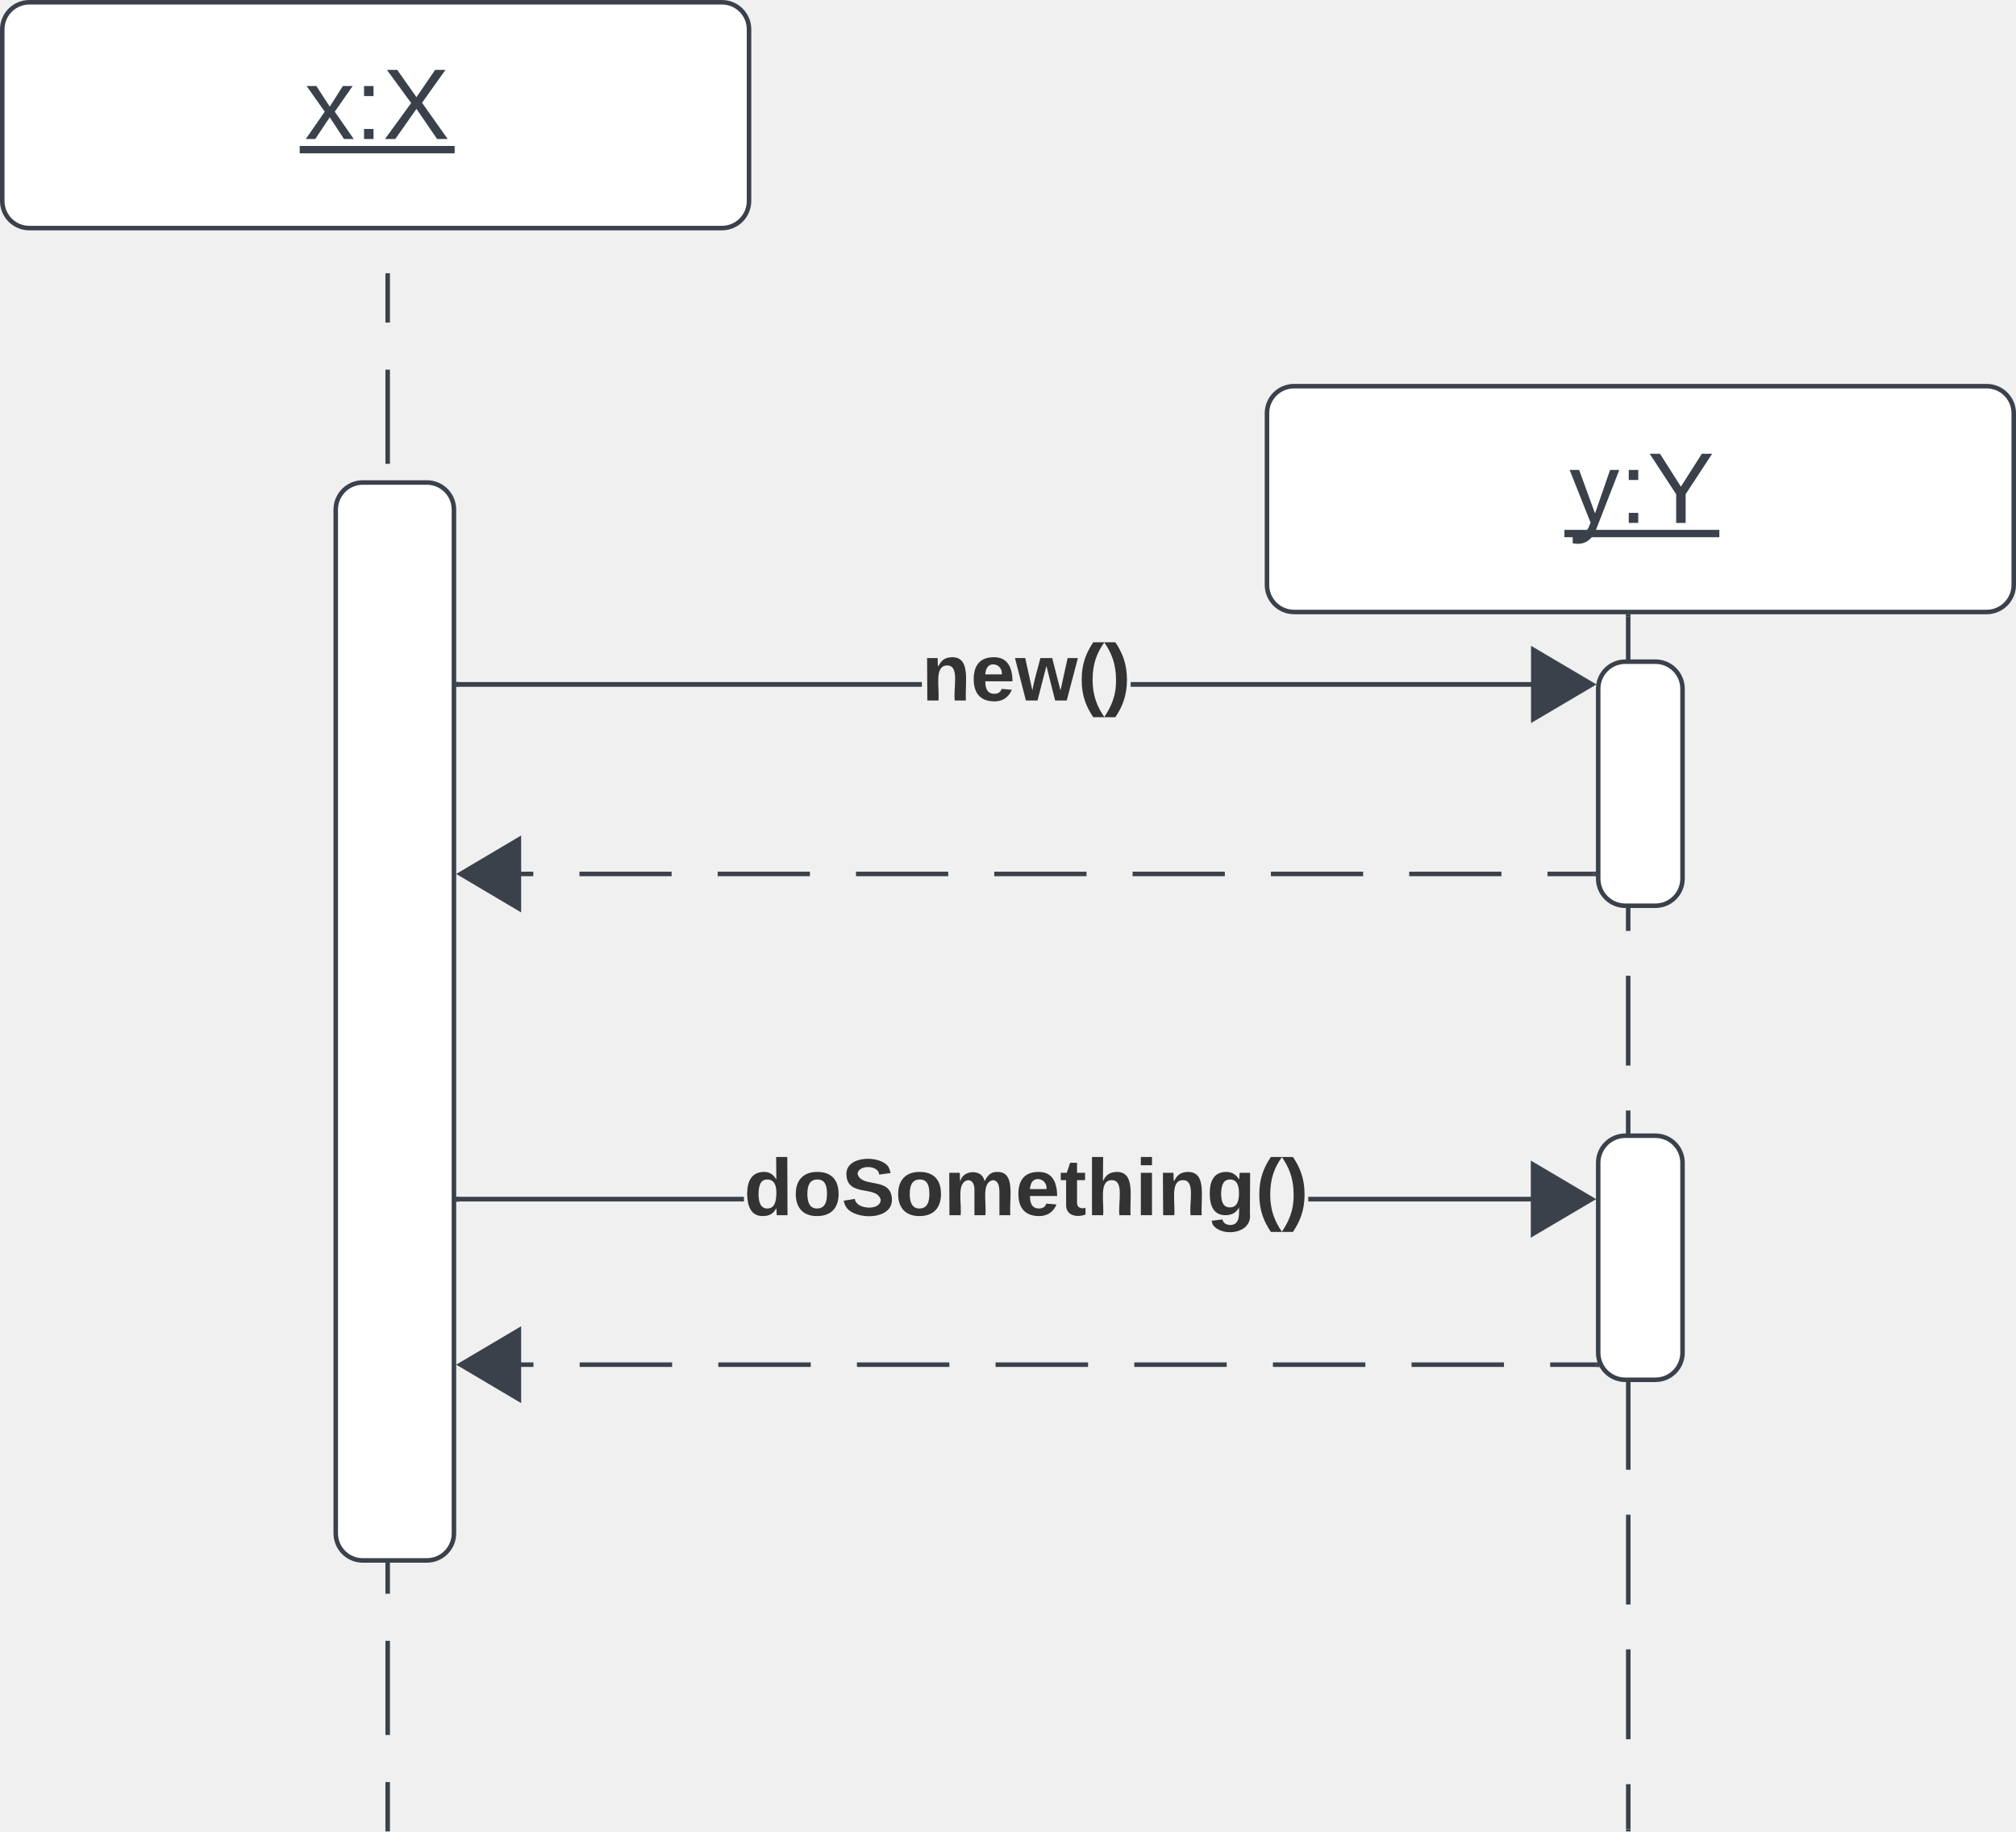
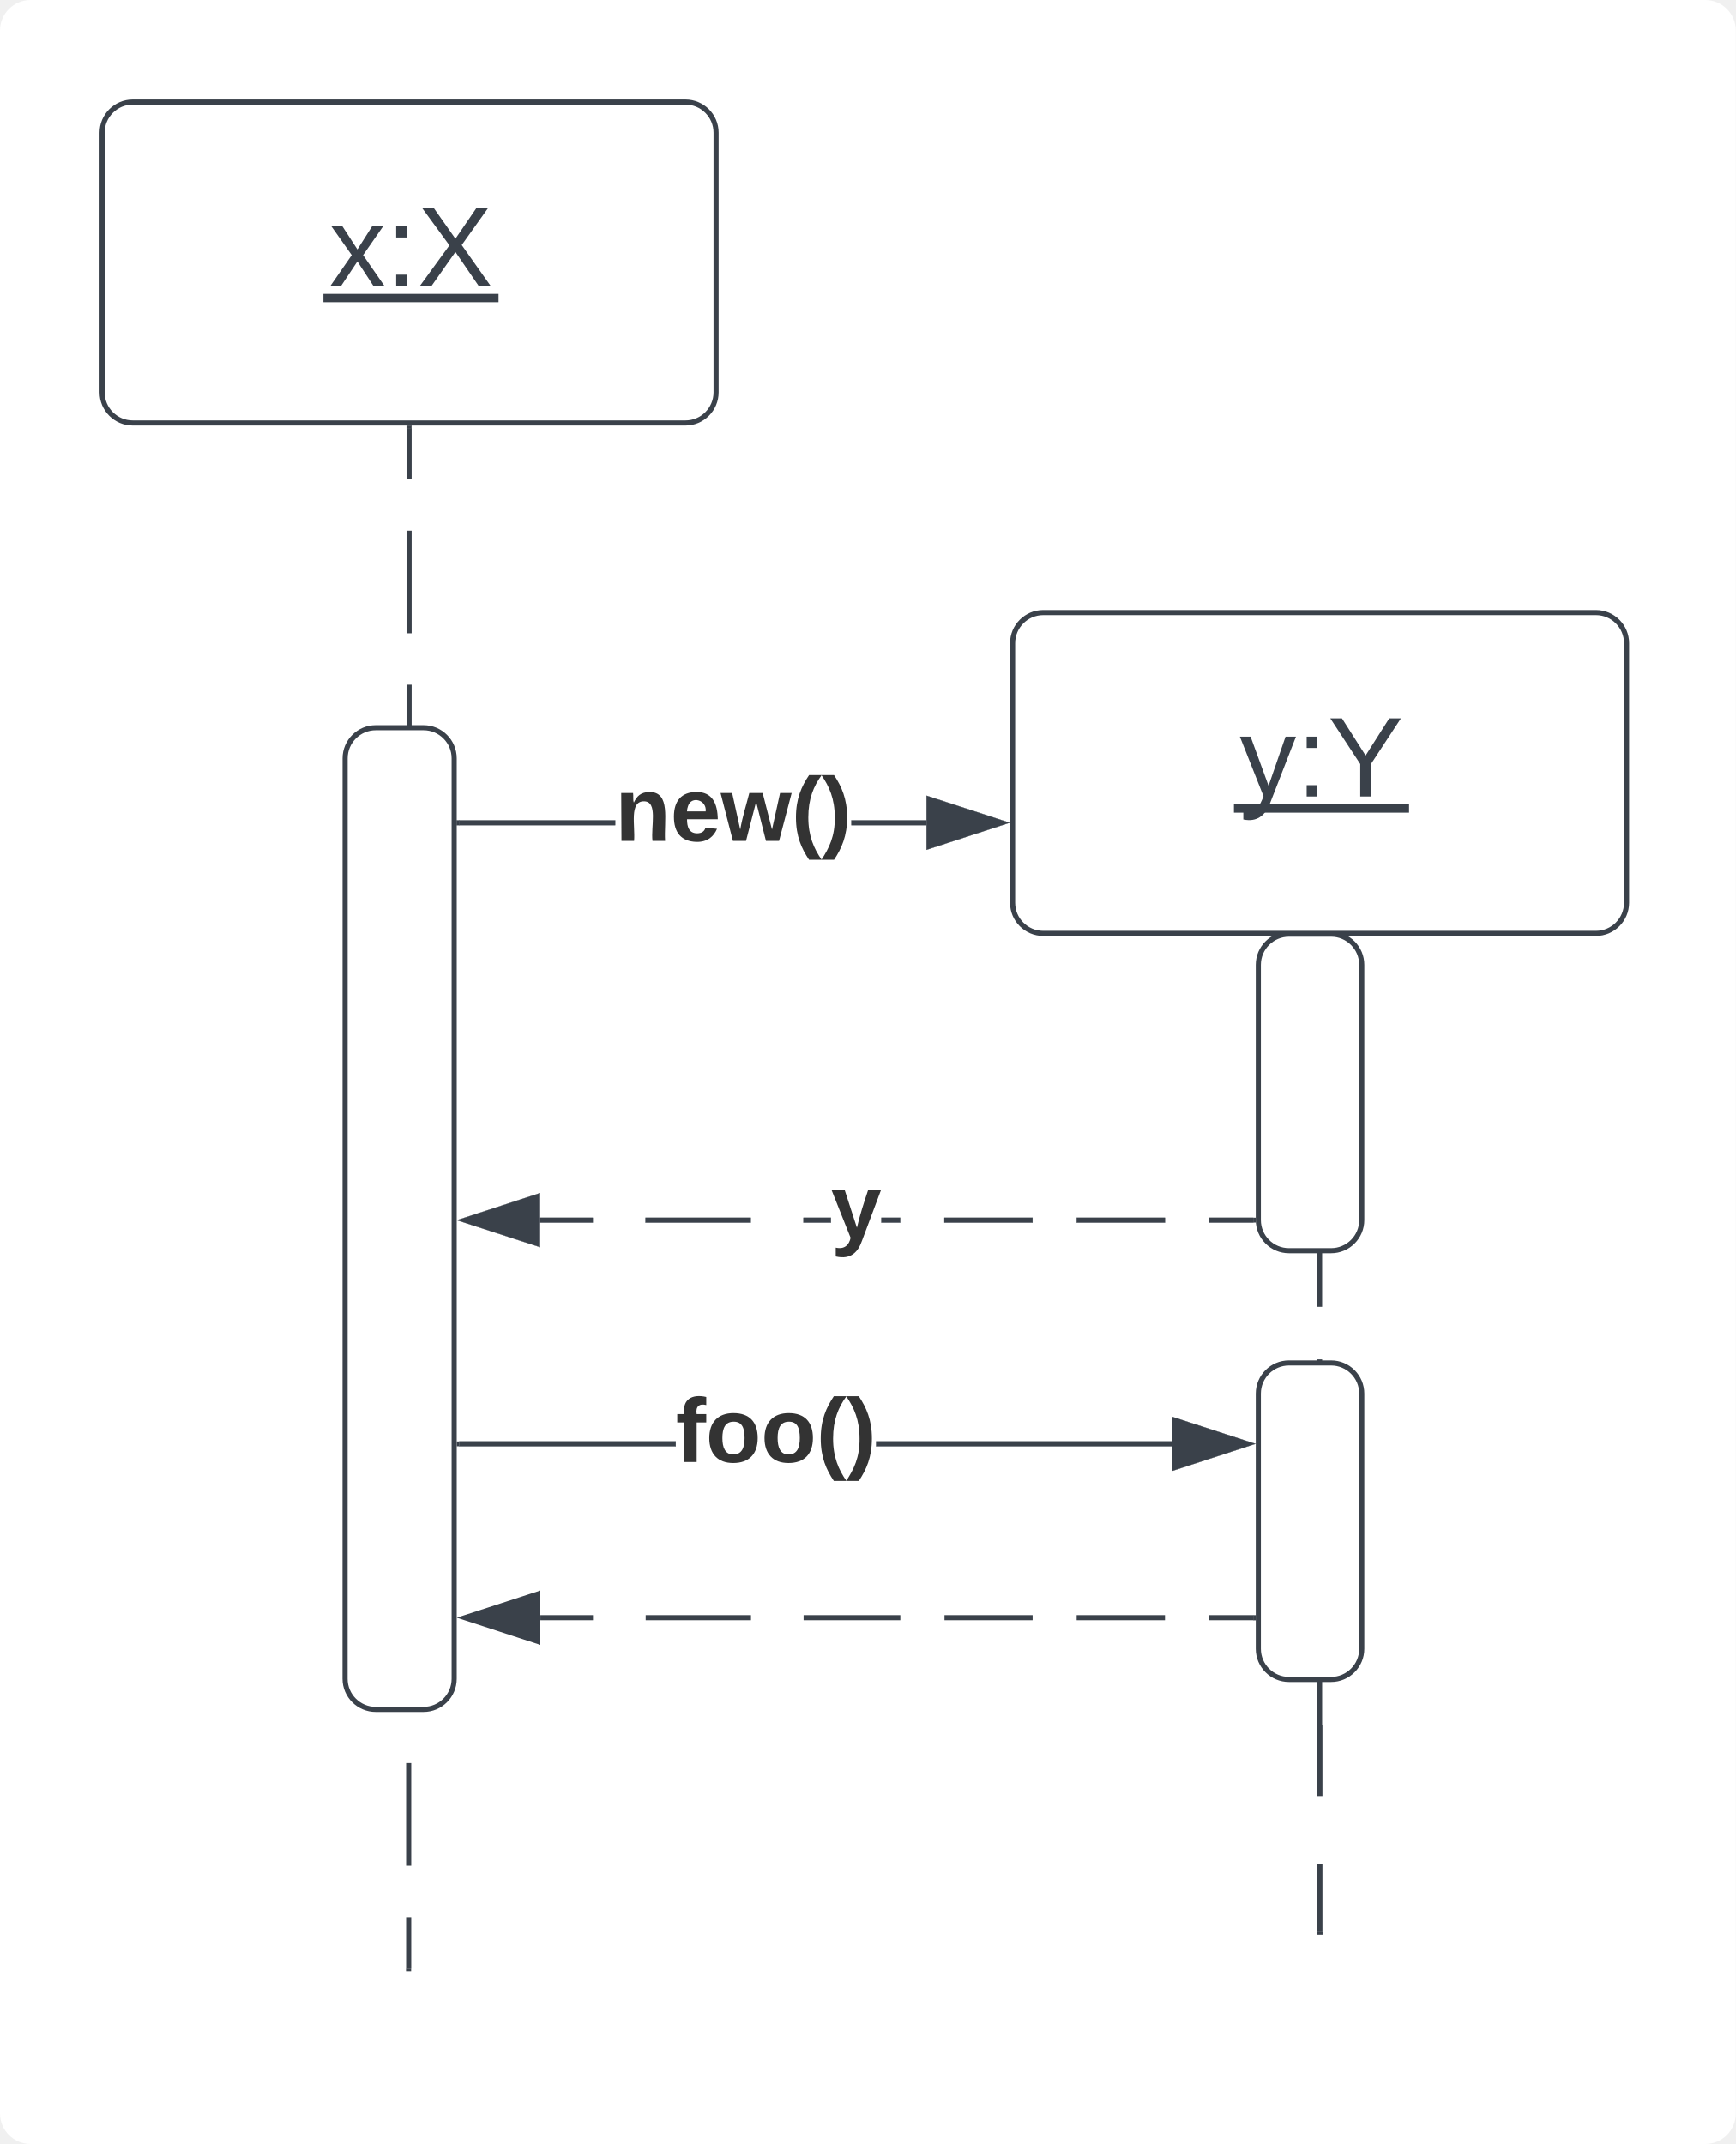
- <svg xmlns="http://www.w3.org/2000/svg" xmlns:ns1="lucid" xmlns:xlink="http://www.w3.org/1999/xlink" width="446.33" height="405.5">
-   <g transform="translate(1020.5 2965.5)" ns1:page-tab-id="0_0">
-     <path d="M-1020-2959a6 6 0 0 1 6-6h153.33a6 6 0 0 1 6 6v38a6 6 0 0 1-6 6H-1014a6 6 0 0 1-6-6z" stroke="#3a414a" fill="#fff" />
-     <use xlink:href="#a" transform="matrix(1,0,0,1,-1015,-2960) translate(61.95062 25.27778)" />
-     <path d="M-740-2874a6 6 0 0 1 6-6h153.33a6 6 0 0 1 6 6v38a6 6 0 0 1-6 6H-734a6 6 0 0 1-6-6z" stroke="#3a414a" fill="#fff" />
-     <use xlink:href="#b" transform="matrix(1,0,0,1,-735,-2875) translate(61.95062 25.27778)" />
-     <path d="M-934.67-2904.5v10.42m0 10.43v20.85m0 10.42v20.85m0 10.42v20.84m0 10.43v20.84m0 10.44v20.85m0 10.4v20.86m0 10.43v20.83m0 10.43v20.85m0 10.43v20.85m0 10.42v20.85m0 10.43v10.42M-934.67-2904.5v-.5M-934.67-2560.5v.5M-660.03-2829v9.94m0 9.95v19.88m0 9.94v19.9m0 9.94v19.88m0 9.95v19.88m.02 9.94v19.9m0 9.94v19.88m0 9.95v19.88m0 9.94v19.9m0 9.94v9.94" stroke="#3a414a" fill="none" />
-     <path d="M-659.53-2829h-1v-.5h1z" stroke="#3a414a" stroke-width=".05" fill="#3a414a" />
-     <path d="M-660-2560.5v.5" stroke="#3a414a" fill="none" />
-     <path d="M-946.17-2852.67a6 6 0 0 1 6-6H-926a6 6 0 0 1 6 6V-2626a6 6 0 0 1-6 6h-14.17a6 6 0 0 1-6-6zM-666.67-2813a6 6 0 0 1 6-6h6.67a6 6 0 0 1 6 6v42.04a6 6 0 0 1-6 6h-6.67a6 6 0 0 1-6-6z" stroke="#3a414a" fill="#fff" />
-     <path d="M-816.43-2813.46H-919v-1h102.57zm142.46 0h-96.2v-1h96.2z" stroke="#3a414a" stroke-width=".05" fill="#3a414a" />
-     <path d="M-919-2813.46h-.5v-1h.5z" fill="#3a414a" />
-     <path d="M-918.96-2813.44h-.56v-1.05h.56zm-.5-1v.95h.45v-.94z" stroke="#3a414a" stroke-width=".05" fill="#3a414a" />
-     <path d="M-668.08-2813.96l-12.9 7.63v-15.27z" fill="#3a414a" />
-     <path d="M-667.1-2813.96l-14.4 8.5v-17zm-13.4 6.76l11.44-6.76-11.43-6.76z" stroke="#3a414a" stroke-width=".05" fill="#3a414a" />
-     <use xlink:href="#c" transform="matrix(1,0,0,1,-816.4321,-2824.628) translate(0 14.22222)" />
-     <path d="M-912.63-2772h10.2m10.22 0h20.4m10.2 0h20.42m10.2 0h20.42m10.2 0h20.42m10.2 0h20.42m10.2 0h20.42m10.2 0h20.42m10.2 0h10.2" stroke="#3a414a" fill="none" />
-     <path d="M-918.52-2772l12.9-7.64v15.28z" stroke="#3a414a" fill="#3a414a" />
-     <path d="M-667.17-2771.5h-.5v-1h.5zM-855.83-2699.5H-919v-1h63.17zm181.8 0h-56.8v-1h56.8z" stroke="#3a414a" stroke-width=".05" fill="#3a414a" />
-     <path d="M-919-2699.5h-.5v-1h.5z" fill="#3a414a" />
-     <path d="M-918.96-2699.47h-.56v-1.06h.56zm-.5-1v.94h.45v-.94z" stroke="#3a414a" stroke-width=".05" fill="#3a414a" />
-     <path d="M-668.15-2700l-12.9 7.64v-15.28z" fill="#3a414a" />
-     <path d="M-667.17-2700l-14.4 8.5v-17zm-13.4 6.76l11.44-6.76-11.43-6.76z" stroke="#3a414a" stroke-width=".05" fill="#3a414a" />
-     <use xlink:href="#d" transform="matrix(1,0,0,1,-855.8272,-2710.667) translate(0 14.22222)" />
-     <path d="M-912.63-2663.35h10.23m10.24 0h20.46m10.23 0H-841m10.22 0h20.46m10.23 0h20.48m10.23 0h20.47m10.23 0h20.46m10.23 0h20.46m10.23 0h10.22" stroke="#3a414a" fill="none" />
-     <path d="M-918.52-2663.35l12.9-7.63v15.27z" stroke="#3a414a" fill="#3a414a" />
-     <path d="M-666.46-2663.05l.12.2h-.76v-1h.3z" stroke="#3a414a" stroke-width=".05" fill="#3a414a" />
-     <path d="M-666.67-2708.04a6 6 0 0 1 6-6h6.67a6 6 0 0 1 6 6v42.04a6 6 0 0 1-6 6h-6.67a6 6 0 0 1-6-6z" stroke="#3a414a" fill="#fff" />
+ <svg xmlns="http://www.w3.org/2000/svg" xmlns:ns1="lucid" xmlns:xlink="http://www.w3.org/1999/xlink" width="340" height="420">
+   <g transform="translate(-660 -440)" ns1:page-tab-id="0_0">
+     <path d="M660 446a6 6 0 0 1 6-6h328a6 6 0 0 1 6 6v408a6 6 0 0 1-6 6H666a6 6 0 0 1-6-6z" stroke="#000" stroke-opacity="0" fill="#fff" />
+     <path d="M680 466a6 6 0 0 1 6-6h108.26a6 6 0 0 1 6 6v50.85a6 6 0 0 1-6 6H686a6 6 0 0 1-6-6z" stroke="#3a414a" fill="#fff" />
+     <use xlink:href="#a" transform="matrix(1,0,0,1,685,465) translate(39.45062 31.02778)" />
+     <path d="M740.13 523.85v10.05m0 10.06v20.1m0 10.07v20.1m0 10.06v20.1m0 10.06v20.1m0 10.07v10.09h-.04l-.02.02-.02.02v10.08m0 10.05V715m0 10.06v20.1m0 10.07v20.1m0 10.06v20.1m0 10.06v10.06" stroke="#3a414a" fill="none" />
+     <path d="M740.6 523.86h-.95v-.5h.96z" stroke="#3a414a" stroke-width=".05" fill="#3a414a" />
+     <path d="M740.03 825.6v.52" stroke="#3a414a" fill="none" />
+     <path d="M780.5 601.65h-30.58v-.95h30.58zm60.96 0h-14.7v-.95h14.7z" stroke="#3a414a" stroke-width=".05" fill="#3a414a" />
+     <path d="M749.93 601.65h-.5v-.95h.5z" stroke="#3a414a" stroke-width=".05" fill="#3a414a" />
+     <path d="M856.23 601.17l-14.27 4.64v-9.26z" fill="#3a414a" />
+     <path d="M857.76 601.17l-16.28 5.3v-10.6zm-15.33 3.98l12.26-3.98-12.27-3.98z" stroke="#3a414a" stroke-width=".05" fill="#3a414a" />
+     <use xlink:href="#b" transform="matrix(1,0,0,1,780.4966,590.5045) translate(0 14.22222)" />
+     <path d="M858.34 566a6 6 0 0 1 6-6H972.6a6 6 0 0 1 6 6v50.85a6 6 0 0 1-6 6H864.34a6 6 0 0 1-6-6z" stroke="#3a414a" fill="#fff" />
+     <use xlink:href="#c" transform="matrix(1,0,0,1,863.3425,565) translate(39.45062 31.02778)" />
+     <path d="M918.47 623.85v10.3m0 10.3v20.63m0 10.3V696m0 10.3v20.62m0 10.3v20.62m0 10.3v10.34h.04v.02h.02v13.35m0 13.3v13.33" stroke="#3a414a" fill="none" />
+     <path d="M918.95 623.86H918v-.5h.95z" stroke="#3a414a" stroke-width=".05" fill="#3a414a" />
+     <path d="M918.55 818.46v.52" stroke="#3a414a" fill="none" />
+     <path d="M906.47 629a6 6 0 0 1 6-6h8.26a6 6 0 0 1 6 6v50a6 6 0 0 1-6 6h-8.26a6 6 0 0 1-6-6z" stroke="#3a414a" fill="#fff" />
+     <path d="M905.47 679.5h-8.64v-.96h8.64zm-17.28 0h-17.3v-.96h17.3zm-25.94 0h-17.28v-.96h17.28zm-39.5 0h-5.38v-.96h5.38zm-15.7 0h-20.62v-.96h20.63zm-30.94 0h-10.3v-.96h10.3zm60.22 0h-3.7v-.96h3.7z" stroke="#3a414a" stroke-width=".05" fill="#3a414a" />
+     <path d="M905.97 679.02l.04.47h-.54v-.96h.5z" fill="#3a414a" />
+     <path stroke="#3a414a" stroke-width=".05" fill="#3a414a" />
+     <path d="M765.3 683.65l-14.26-4.63 14.27-4.64z" fill="#3a414a" />
+     <path d="M765.78 684.3l-16.28-5.28 16.28-5.3zm-13.2-5.28l12.25 3.98v-7.97z" stroke="#3a414a" stroke-width=".05" fill="#3a414a" />
+     <use xlink:href="#d" transform="matrix(1,0,0,1,822.7588,668.3499) translate(0 14.22222)" />
+     <path d="M906.47 713a6 6 0 0 1 6-6h8.26a6 6 0 0 1 6 6v50a6 6 0 0 1-6 6h-8.26a6 6 0 0 1-6-6zM727.6 588.55a6 6 0 0 1 6-6h9.36a6 6 0 0 1 6 6v180.32a6 6 0 0 1-6 6h-9.37a6 6 0 0 1-6-6z" stroke="#3a414a" fill="#fff" />
+     <path d="M792.36 723.33h-42.4v-.95h42.4zm97.23 0H831.6v-.95h57.97z" stroke="#3a414a" stroke-width=".05" fill="#3a414a" />
+     <path d="M749.97 723.33h-.5v-.95h.5z" fill="#3a414a" />
+     <path stroke="#3a414a" stroke-width=".05" fill="#3a414a" />
+     <path d="M904.35 722.85l-14.26 4.64v-9.28z" fill="#3a414a" />
+     <path d="M905.9 722.85l-16.3 5.3v-10.6zm-15.34 3.98l12.26-3.98-12.26-3.98z" stroke="#3a414a" stroke-width=".05" fill="#3a414a" />
+     <use xlink:href="#e" transform="matrix(1,0,0,1,792.3616,712.1862) translate(0 14.22222)" />
+     <path d="M905.47 756.9h-8.64m-8.64 0h-17.3m-8.63 0H845m-8.65 0H817.4m-10.3 0h-20.63m-10.32 0h-10.3" stroke="#3a414a" fill="none" />
+     <path d="M905.97 757.38h-.5v-.95h.5z" stroke="#3a414a" stroke-width=".05" fill="#3a414a" />
+     <path d="M751.08 756.9l14.26-4.63v9.27z" stroke="#3a414a" fill="#3a414a" />
    <defs>
-       <path fill="#3a414a" d="M141 0L90-78 38 0H4l68-98-65-92h35l48 74 47-74h35l-64 92 68 98h-35" id="e" />
-       <path fill="#3a414a" d="M33-154v-36h34v36H33zM33 0v-36h34V0H33" id="f" />
-       <path fill="#3a414a" d="M195 0l-74-108L45 0H8l94-129-87-119h37l69 98 67-98h37l-84 118L233 0h-38" id="g" />
+       <path fill="#3a414a" d="M141 0L90-78 38 0H4l68-98-65-92h35l48 74 47-74h35l-64 92 68 98h-35" id="f" />
+       <path fill="#3a414a" d="M33-154v-36h34v36H33zM33 0v-36h34V0H33" id="g" />
+       <path fill="#3a414a" d="M195 0l-74-108L45 0H8l94-129-87-119h37l69 98 67-98h37l-84 118L233 0h-38" id="h" />
      <g id="a">
-         <use transform="matrix(0.0617284,0,0,0.0617284,0,0)" xlink:href="#e" />
-         <use transform="matrix(0.0617284,0,0,0.0617284,11.11111,0)" xlink:href="#f" />
-         <use transform="matrix(0.0617284,0,0,0.0617284,17.28395,0)" xlink:href="#g" />
+         <use transform="matrix(0.0617284,0,0,0.0617284,0,0)" xlink:href="#f" />
+         <use transform="matrix(0.0617284,0,0,0.0617284,11.11111,0)" xlink:href="#g" />
+         <use transform="matrix(0.0617284,0,0,0.0617284,17.28395,0)" xlink:href="#h" />
        <path fill="#3a414a" d="M-1.1 1.54h34.3v1.63H-1.1z" />
      </g>
-       <path fill="#3a414a" d="M179-190L93 31C79 59 56 82 12 73V49c39 6 53-20 64-50L1-190h34L92-34l54-156h33" id="h" />
-       <path fill="#3a414a" d="M137-103V0h-34v-103L8-248h37l75 118 75-118h37" id="i" />
+       <path fill="#333" d="M135-194c87-1 58 113 63 194h-50c-7-57 23-157-34-157-59 0-34 97-39 157H25l-1-190h47c2 12-1 28 3 38 12-26 28-41 61-42" id="i" />
+       <path fill="#333" d="M185-48c-13 30-37 53-82 52C43 2 14-33 14-96s30-98 90-98c62 0 83 45 84 108H66c0 31 8 55 39 56 18 0 30-7 34-22zm-45-69c5-46-57-63-70-21-2 6-4 13-4 21h74" id="j" />
+       <path fill="#333" d="M231 0h-52l-39-155L100 0H48L-1-190h46L77-45c9-52 24-97 36-145h53l37 145 32-145h46" id="k" />
+       <path fill="#333" d="M67-93c0 74 22 123 53 168H70C40 30 18-18 18-93s22-123 52-168h50c-32 44-53 94-53 168" id="l" />
+       <path fill="#333" d="M102-93c0 74-22 123-52 168H0C30 29 54-18 53-93c0-74-22-123-53-168h50c30 45 52 94 52 168" id="m" />
      <g id="b">
-         <use transform="matrix(0.0617284,0,0,0.0617284,0,0)" xlink:href="#h" />
-         <use transform="matrix(0.0617284,0,0,0.0617284,11.11111,0)" xlink:href="#f" />
-         <use transform="matrix(0.0617284,0,0,0.0617284,17.28395,0)" xlink:href="#i" />
+         <use transform="matrix(0.04938272,0,0,0.04938272,0,0)" xlink:href="#i" />
+         <use transform="matrix(0.04938272,0,0,0.04938272,10.81481,0)" xlink:href="#j" />
+         <use transform="matrix(0.04938272,0,0,0.04938272,20.69136,0)" xlink:href="#k" />
+         <use transform="matrix(0.04938272,0,0,0.04938272,34.51852,0)" xlink:href="#l" />
+         <use transform="matrix(0.04938272,0,0,0.04938272,40.39506,0)" xlink:href="#m" />
+       </g>
+       <path fill="#3a414a" d="M179-190L93 31C79 59 56 82 12 73V49c39 6 53-20 64-50L1-190h34L92-34l54-156h33" id="n" />
+       <path fill="#3a414a" d="M137-103V0h-34v-103L8-248h37l75 118 75-118h37" id="o" />
+       <g id="c">
+         <use transform="matrix(0.0617284,0,0,0.0617284,0,0)" xlink:href="#n" />
+         <use transform="matrix(0.0617284,0,0,0.0617284,11.11111,0)" xlink:href="#g" />
+         <use transform="matrix(0.0617284,0,0,0.0617284,17.28395,0)" xlink:href="#o" />
        <path fill="#3a414a" d="M-1.1 1.54h34.3v1.63H-1.1z" />
      </g>
-       <path fill="#333" d="M135-194c87-1 58 113 63 194h-50c-7-57 23-157-34-157-59 0-34 97-39 157H25l-1-190h47c2 12-1 28 3 38 12-26 28-41 61-42" id="j" />
-       <path fill="#333" d="M185-48c-13 30-37 53-82 52C43 2 14-33 14-96s30-98 90-98c62 0 83 45 84 108H66c0 31 8 55 39 56 18 0 30-7 34-22zm-45-69c5-46-57-63-70-21-2 6-4 13-4 21h74" id="k" />
-       <path fill="#333" d="M231 0h-52l-39-155L100 0H48L-1-190h46L77-45c9-52 24-97 36-145h53l37 145 32-145h46" id="l" />
-       <path fill="#333" d="M67-93c0 74 22 123 53 168H70C40 30 18-18 18-93s22-123 52-168h50c-32 44-53 94-53 168" id="m" />
-       <path fill="#333" d="M102-93c0 74-22 123-52 168H0C30 29 54-18 53-93c0-74-22-123-53-168h50c30 45 52 94 52 168" id="n" />
-       <g id="c">
-         <use transform="matrix(0.04938272,0,0,0.04938272,0,0)" xlink:href="#j" />
-         <use transform="matrix(0.04938272,0,0,0.04938272,10.81481,0)" xlink:href="#k" />
-         <use transform="matrix(0.04938272,0,0,0.04938272,20.69136,0)" xlink:href="#l" />
-         <use transform="matrix(0.04938272,0,0,0.04938272,34.51852,0)" xlink:href="#m" />
-         <use transform="matrix(0.04938272,0,0,0.04938272,40.39506,0)" xlink:href="#n" />
-       </g>
-       <path fill="#333" d="M88-194c31-1 46 15 58 34l-1-101h50l1 261h-48c-2-10 0-23-3-31C134-8 116 4 84 4 32 4 16-41 15-95c0-56 19-97 73-99zm17 164c33 0 40-30 41-66 1-37-9-64-41-64s-38 30-39 65c0 43 13 65 39 65" id="o" />
-       <path fill="#333" d="M110-194c64 0 96 36 96 99 0 64-35 99-97 99-61 0-95-36-95-99 0-62 34-99 96-99zm-1 164c35 0 45-28 45-65 0-40-10-65-43-65-34 0-45 26-45 65 0 36 10 65 43 65" id="p" />
-       <path fill="#333" d="M169-182c-1-43-94-46-97-3 18 66 151 10 154 114 3 95-165 93-204 36-6-8-10-19-12-30l50-8c3 46 112 56 116 5-17-69-150-10-154-114-4-87 153-88 188-35 5 8 8 18 10 28" id="q" />
-       <path fill="#333" d="M220-157c-53 9-28 100-34 157h-49v-107c1-27-5-49-29-50C55-147 81-57 75 0H25l-1-190h47c2 12-1 28 3 38 10-53 101-56 108 0 13-22 24-43 59-42 82 1 51 116 57 194h-49v-107c-1-25-5-48-29-50" id="r" />
-       <path fill="#333" d="M115-3C79 11 28 4 28-45v-112H4v-33h27l15-45h31v45h36v33H77v99c-1 23 16 31 38 25v30" id="s" />
-       <path fill="#333" d="M114-157C55-157 80-60 75 0H25v-261h50l-1 109c12-26 28-41 61-42 86-1 58 113 63 194h-50c-7-57 23-157-34-157" id="t" />
-       <path fill="#333" d="M25-224v-37h50v37H25zM25 0v-190h50V0H25" id="u" />
-       <path fill="#333" d="M195-6C206 82 75 100 31 46c-4-6-6-13-8-21l49-6c3 16 16 24 34 25 40 0 42-37 40-79-11 22-30 35-61 35-53 0-70-43-70-97 0-56 18-96 73-97 30 0 46 14 59 34l2-30h47zm-90-29c32 0 41-27 41-63 0-35-9-62-40-62-32 0-39 29-40 63 0 36 9 62 39 62" id="v" />
-       <g id="d">
-         <use transform="matrix(0.04938272,0,0,0.04938272,0,0)" xlink:href="#o" />
-         <use transform="matrix(0.04938272,0,0,0.04938272,10.81481,0)" xlink:href="#p" />
-         <use transform="matrix(0.04938272,0,0,0.04938272,21.62963,0)" xlink:href="#q" />
-         <use transform="matrix(0.04938272,0,0,0.04938272,33.48148,0)" xlink:href="#p" />
-         <use transform="matrix(0.04938272,0,0,0.04938272,44.2963,0)" xlink:href="#r" />
-         <use transform="matrix(0.04938272,0,0,0.04938272,60.09877,0)" xlink:href="#k" />
-         <use transform="matrix(0.04938272,0,0,0.04938272,69.97531,0)" xlink:href="#s" />
-         <use transform="matrix(0.04938272,0,0,0.04938272,75.85185,0)" xlink:href="#t" />
-         <use transform="matrix(0.04938272,0,0,0.04938272,86.66667,0)" xlink:href="#u" />
-         <use transform="matrix(0.04938272,0,0,0.04938272,91.60494,0)" xlink:href="#j" />
-         <use transform="matrix(0.04938272,0,0,0.04938272,102.4198,0)" xlink:href="#v" />
-         <use transform="matrix(0.04938272,0,0,0.04938272,113.2346,0)" xlink:href="#m" />
-         <use transform="matrix(0.04938272,0,0,0.04938272,119.1111,0)" xlink:href="#n" />
+       <path fill="#333" d="M123 10C108 53 80 86 19 72V37c35 8 53-11 59-39L3-190h52l48 148c12-52 28-100 44-148h51" id="p" />
+       <use transform="matrix(0.04938272,0,0,0.04938272,0,0)" xlink:href="#p" id="d" />
+       <path fill="#333" d="M121-226c-27-7-43 5-38 36h38v33H83V0H34v-157H6v-33h28c-9-59 32-81 87-68v32" id="q" />
+       <path fill="#333" d="M110-194c64 0 96 36 96 99 0 64-35 99-97 99-61 0-95-36-95-99 0-62 34-99 96-99zm-1 164c35 0 45-28 45-65 0-40-10-65-43-65-34 0-45 26-45 65 0 36 10 65 43 65" id="r" />
+       <g id="e">
+         <use transform="matrix(0.04938272,0,0,0.04938272,0,0)" xlink:href="#q" />
+         <use transform="matrix(0.04938272,0,0,0.04938272,5.876543,0)" xlink:href="#r" />
+         <use transform="matrix(0.04938272,0,0,0.04938272,16.69136,0)" xlink:href="#r" />
+         <use transform="matrix(0.04938272,0,0,0.04938272,27.50617,0)" xlink:href="#l" />
+         <use transform="matrix(0.04938272,0,0,0.04938272,33.38272,0)" xlink:href="#m" />
      </g>
    </defs>
  </g>
</svg>
